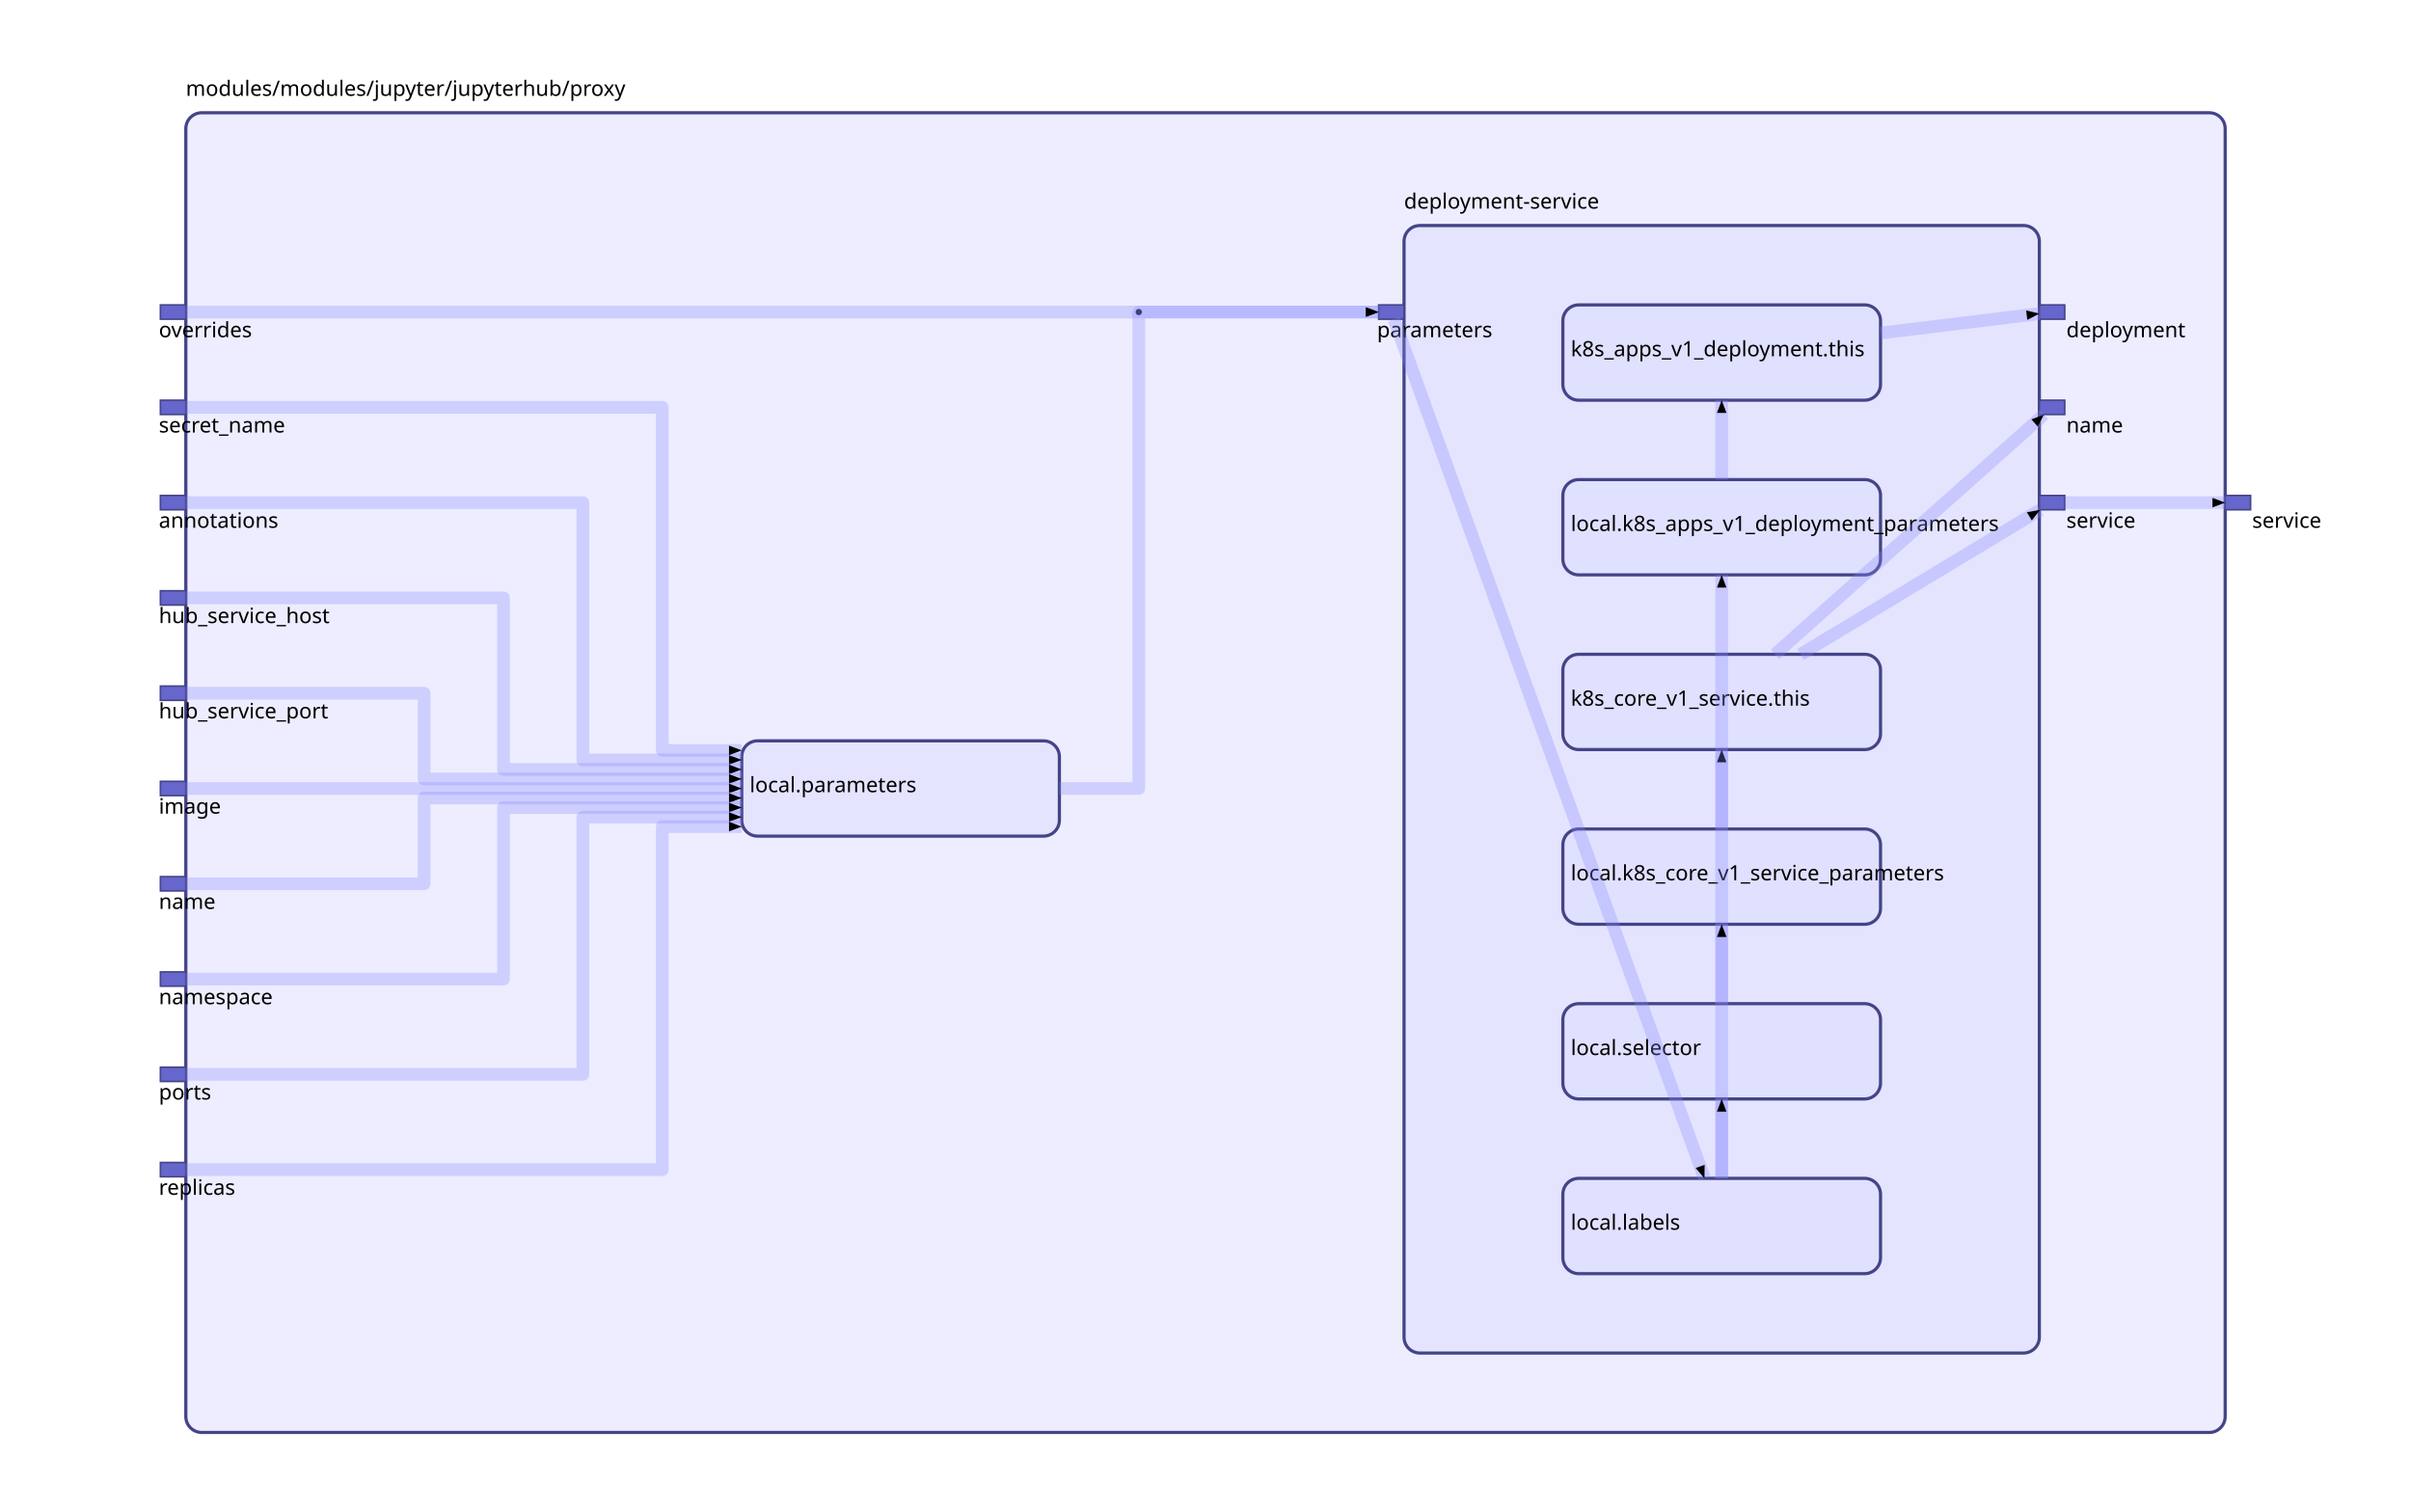
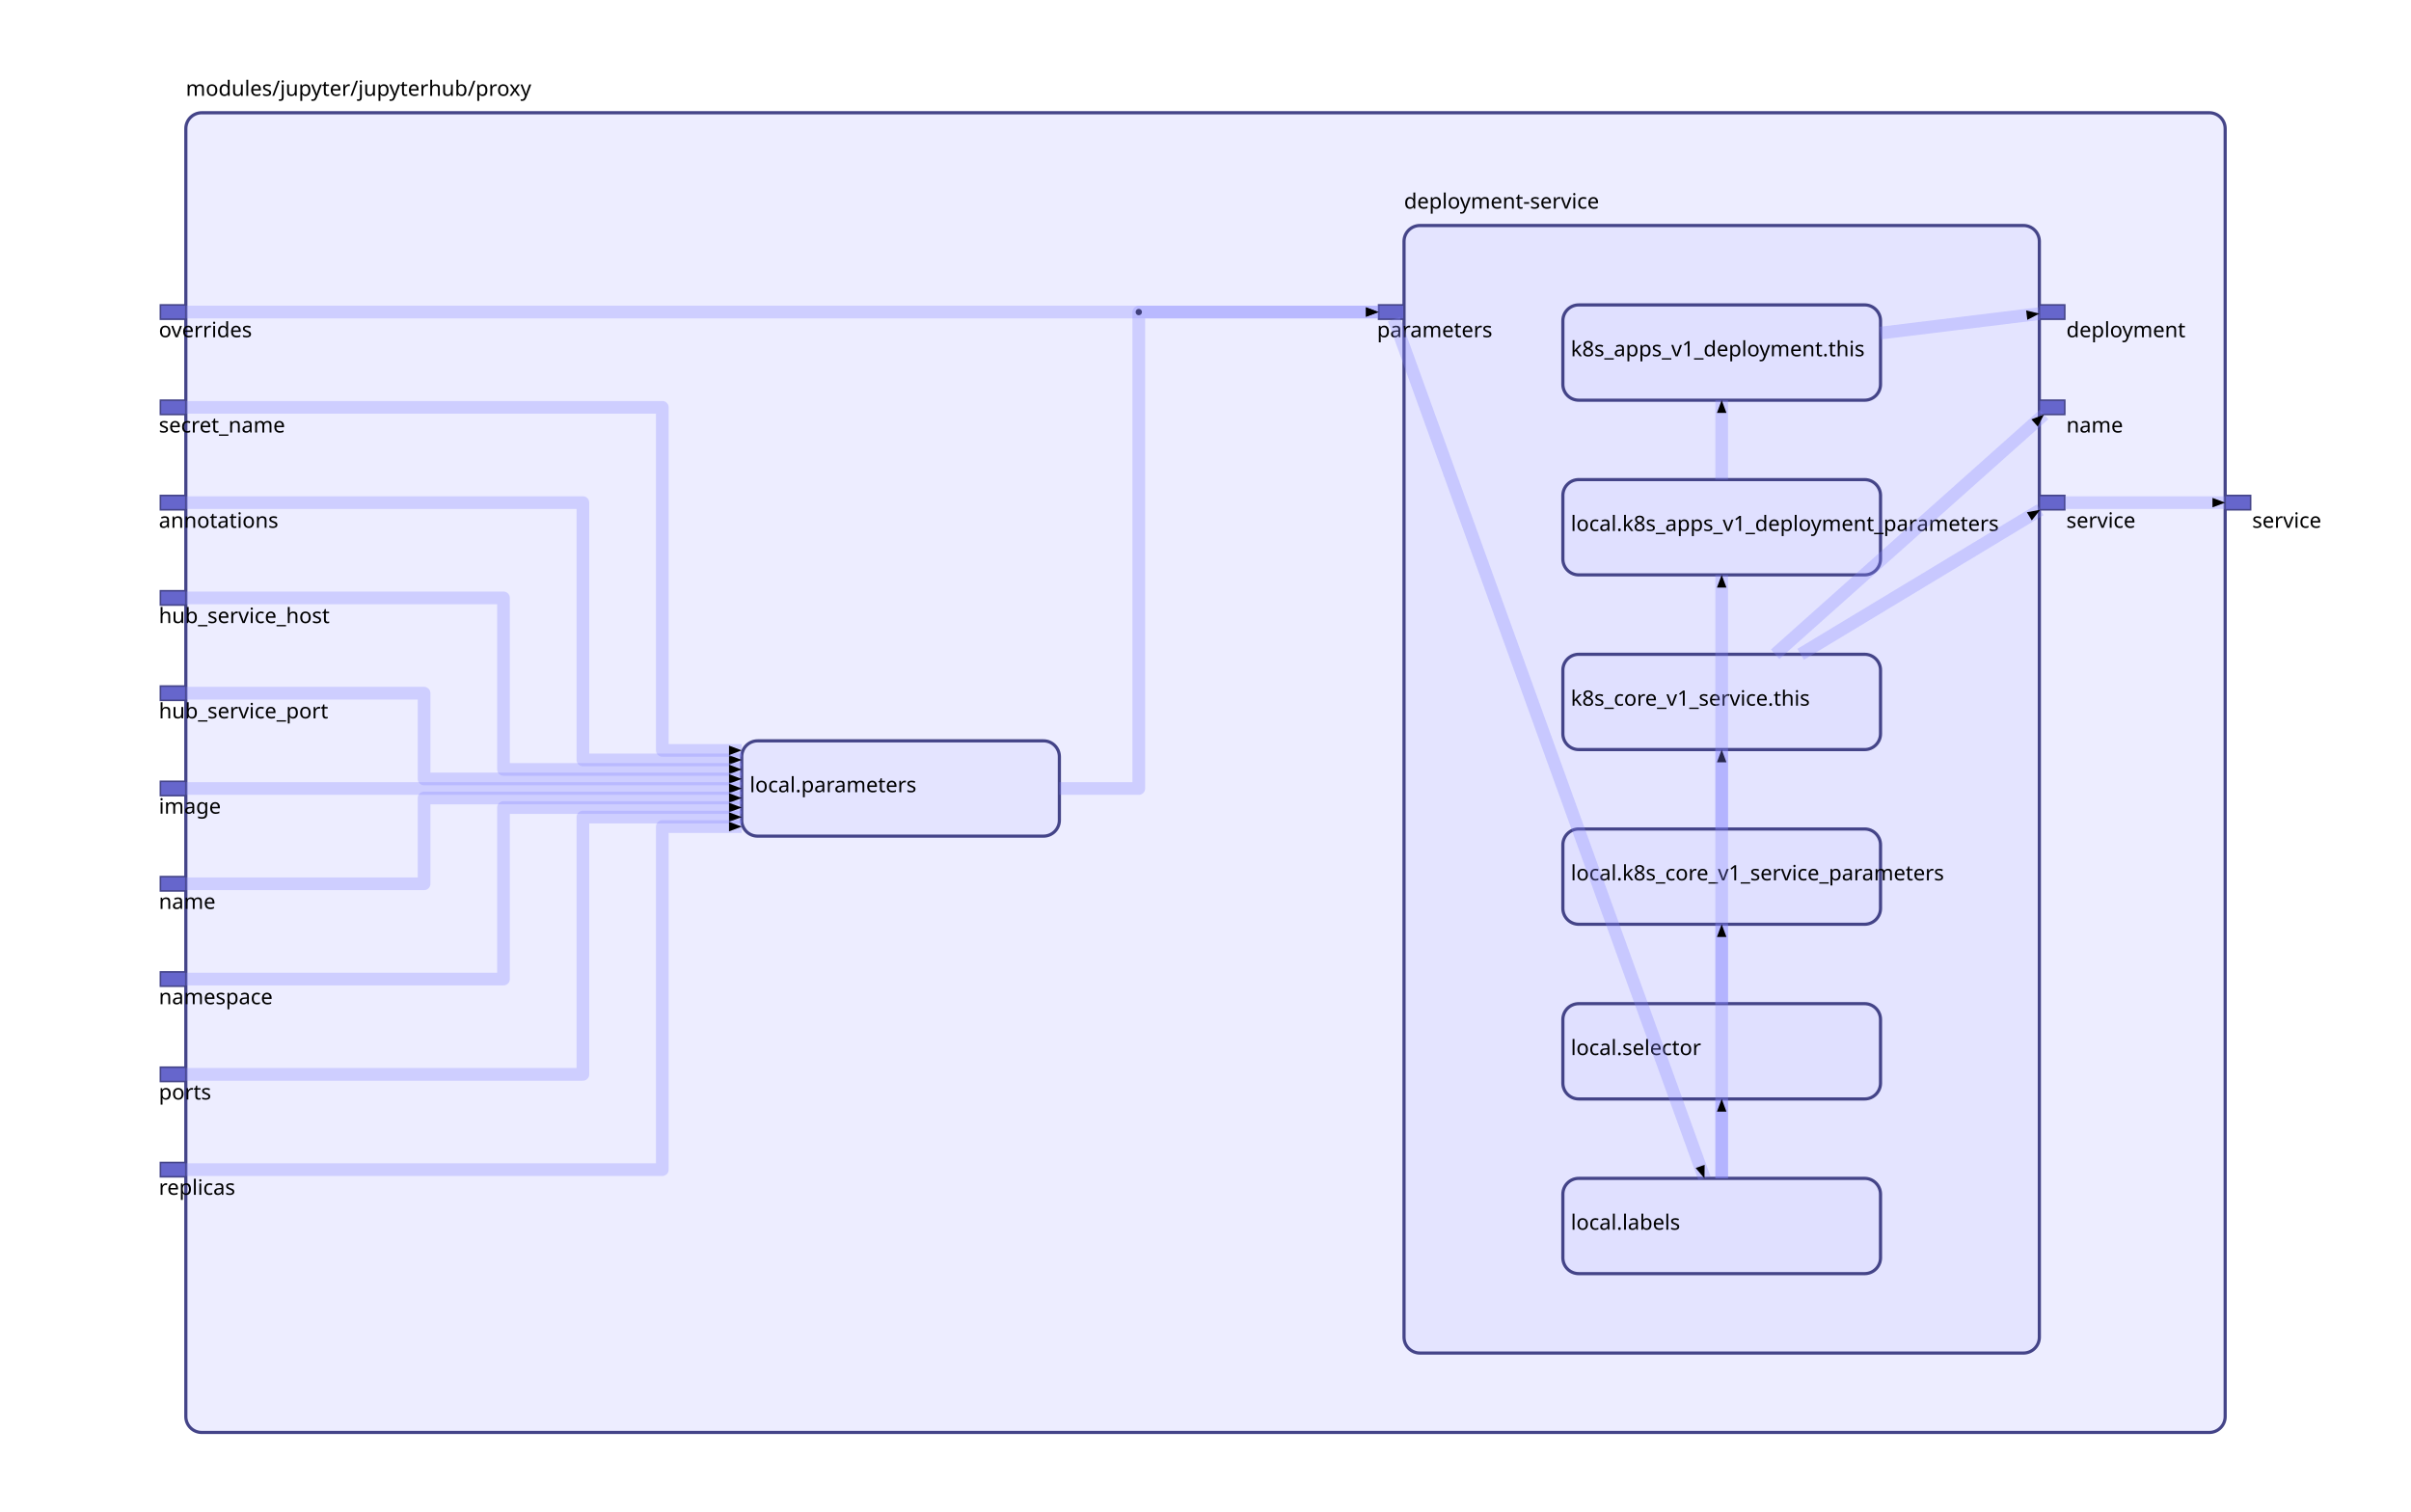
<svg xmlns="http://www.w3.org/2000/svg" id="sprotty_1" class="sprotty-graph sprotty" tabindex="1002" viewBox="0 0 1518 952">
  <style>
.elknode {
    stroke: #448;
    stroke-width: 2;
    fill: #ddf;
    fill-opacity: 0.5;
}

.elkport {
    stroke: #448;
    stroke-width: 1;
    fill: #66c;
}

.elkedge {
    fill: none;
    stroke: #88f;
    stroke-width: 8;
    stroke-opacity: 0.3;
    pointer-events: stroke;
    stroke-linejoin: round;
}

.elkedge:hover {
    stroke: #448;
    stroke-width: 8;
    stroke-opacity: 1;
    stroke-dasharray: 16px;
    stroke-dashoffset: 32px;
    animation: stroke 0.5s linear infinite;
}

@keyframes stroke {
    to {
        stroke-dashoffset: 0;
    }
}

.elkedge.arrow {
    fill: #336;
}

.elklabel {
    stroke-width: 0;
    stroke: #000;
    fill: #000;
    font-family: sans-serif;
    font-size: 10pt;
    dominant-baseline: hanging;
}

.elklabel:hover {
    font-size: 24pt;
}

.elkjunction {
    stroke: none;
    fill: #224;
}

.selected &gt; rect {
    stroke-width: 3;
}

.mouseover {
    stroke: #88f;
}
/*
 * Copyright (C) 2017 TypeFox and others.
 *
 * Licensed under the Apache License, Version 2.0 (the "License"); you may not use this file except in compliance with the License.
 * You may obtain a copy of the License at http://www.apache.org/licenses/LICENSE-2.0
 */

.sprotty {
    padding: 0px;
    font-family: "Helvetica Neue", Helvetica, Arial, sans-serif;
}

.sprotty-hidden {
    display: block;
    position: absolute;
    width: 0px;
    height: 0px;
}

.sprotty-popup {
    font-family: "Helvetica Neue", Helvetica, Arial, sans-serif;
    position: absolute;
    background: white;
    border-radius: 5px;
    border: 1px solid;
    max-width: 400px;
    min-width: 100px;
}

.sprotty-popup &gt; div {
    margin: 10px;
}

.sprotty-popup-closed {
    display: none;
}
</style>
  <g transform="scale(1) translate(0,0)">
    <g id="sprotty_3" transform="translate(117, 71)" opacity="1">
      <rect class="elknode" x="0" y="0" rx="10" width="1284" height="831" />
      <g id="sprotty_5" transform="translate(350, 395.5)" opacity="1">
        <rect class="elknode" x="0" y="0" rx="10" width="200" height="60" />
        <text id="sprotty_6" class="elklabel" transform="translate(5, 22) translate(0, 0)" opacity="1">local.parameters</text>
      </g>
      <g id="sprotty_34" transform="translate(767, 71)" opacity="1">
        <rect class="elknode" x="0" y="0" rx="10" width="400" height="710" />
        <g id="sprotty_36" transform="translate(100, 50)" opacity="1">
          <rect class="elknode" x="0" y="0" rx="10" width="200" height="60" />
          <text id="sprotty_37" class="elklabel" transform="translate(5, 22) translate(0, 0)" opacity="1">k8s_apps_v1_deployment.this</text>
        </g>
        <g id="sprotty_38" transform="translate(100, 160)" opacity="1">
          <rect class="elknode" x="0" y="0" rx="10" width="200" height="60" />
          <text id="sprotty_39" class="elklabel" transform="translate(5, 22) translate(0, 0)" opacity="1">local.k8s_apps_v1_deployment_parameters</text>
        </g>
        <g id="sprotty_41" transform="translate(100, 270)" opacity="1">
          <rect class="elknode" x="0" y="0" rx="10" width="200" height="60" />
          <text id="sprotty_42" class="elklabel" transform="translate(5, 22) translate(0, 0)" opacity="1">k8s_core_v1_service.this</text>
        </g>
        <g id="sprotty_43" transform="translate(100, 380)" opacity="1">
          <rect class="elknode" x="0" y="0" rx="10" width="200" height="60" />
          <text id="sprotty_44" class="elklabel" transform="translate(5, 22) translate(0, 0)" opacity="1">local.k8s_core_v1_service_parameters</text>
        </g>
        <g id="sprotty_46" transform="translate(100, 490)" opacity="1">
          <rect class="elknode" x="0" y="0" rx="10" width="200" height="60" />
          <text id="sprotty_47" class="elklabel" transform="translate(5, 22) translate(0, 0)" opacity="1">local.selector</text>
        </g>
        <g id="sprotty_49" transform="translate(100, 600)" opacity="1">
          <rect class="elknode" x="0" y="0" rx="10" width="200" height="60" />
          <text id="sprotty_50" class="elklabel" transform="translate(5, 22) translate(0, 0)" opacity="1">local.labels</text>
        </g>
        <g id="sprotty_52" transform="translate(-16, 50)" opacity="1">
          <rect class="elkport" x="0" y="0" width="16" height="9" />
          <text id="sprotty_53" class="elklabel" transform="translate(-1, 10) translate(0, 0)" opacity="1">parameters</text>
        </g>
        <g id="sprotty_56" transform="translate(400, 50)" opacity="1">
          <rect class="elkport" x="0" y="0" width="16" height="9" />
          <text id="sprotty_57" class="elklabel" transform="translate(17, 10) translate(0, 0)" opacity="1">deployment</text>
        </g>
        <g id="sprotty_59" transform="translate(400, 110)" opacity="1">
          <rect class="elkport" x="0" y="0" width="16" height="9" />
          <text id="sprotty_60" class="elklabel" transform="translate(17, 10) translate(0, 0)" opacity="1">name</text>
        </g>
        <g id="sprotty_62" transform="translate(400, 170)" opacity="1">
          <rect class="elkport" x="0" y="0" width="16" height="9" />
          <text id="sprotty_63" class="elklabel" transform="translate(17, 10) translate(0, 0)" opacity="1">service</text>
        </g>
        <text id="sprotty_35" class="elklabel" transform="translate(0, -21) translate(0, 0)" opacity="1">deployment-service</text>
      </g>
      <g id="sprotty_7" transform="translate(-16, 241)" opacity="1">
        <rect class="elkport" x="0" y="0" width="16" height="9" />
        <text id="sprotty_8" class="elklabel" transform="translate(-1, 10) translate(0, 0)" opacity="1">annotations</text>
      </g>
      <g id="sprotty_10" transform="translate(-16, 301)" opacity="1">
        <rect class="elkport" x="0" y="0" width="16" height="9" />
        <text id="sprotty_11" class="elklabel" transform="translate(-1, 10) translate(0, 0)" opacity="1">hub_service_host</text>
      </g>
      <g id="sprotty_13" transform="translate(-16, 361)" opacity="1">
        <rect class="elkport" x="0" y="0" width="16" height="9" />
        <text id="sprotty_14" class="elklabel" transform="translate(-1, 10) translate(0, 0)" opacity="1">hub_service_port</text>
      </g>
      <g id="sprotty_16" transform="translate(-16, 421)" opacity="1">
        <rect class="elkport" x="0" y="0" width="16" height="9" />
        <text id="sprotty_17" class="elklabel" transform="translate(-1, 10) translate(0, 0)" opacity="1">image</text>
      </g>
      <g id="sprotty_19" transform="translate(-16, 481)" opacity="1">
        <rect class="elkport" x="0" y="0" width="16" height="9" />
        <text id="sprotty_20" class="elklabel" transform="translate(-1, 10) translate(0, 0)" opacity="1">name</text>
      </g>
      <g id="sprotty_22" transform="translate(-16, 541)" opacity="1">
        <rect class="elkport" x="0" y="0" width="16" height="9" />
        <text id="sprotty_23" class="elklabel" transform="translate(-1, 10) translate(0, 0)" opacity="1">namespace</text>
      </g>
      <g id="sprotty_25" transform="translate(-16, 601)" opacity="1">
        <rect class="elkport" x="0" y="0" width="16" height="9" />
        <text id="sprotty_26" class="elklabel" transform="translate(-1, 10) translate(0, 0)" opacity="1">ports</text>
      </g>
      <g id="sprotty_28" transform="translate(-16, 661)" opacity="1">
        <rect class="elkport" x="0" y="0" width="16" height="9" />
        <text id="sprotty_29" class="elklabel" transform="translate(-1, 10) translate(0, 0)" opacity="1">replicas</text>
      </g>
      <g id="sprotty_31" transform="translate(-16, 181)" opacity="1">
        <rect class="elkport" x="0" y="0" width="16" height="9" />
        <text id="sprotty_32" class="elklabel" transform="translate(-1, 10) translate(0, 0)" opacity="1">secret_name</text>
      </g>
      <g id="sprotty_66" transform="translate(-16, 121)" opacity="1">
        <rect class="elkport" x="0" y="0" width="16" height="9" />
        <text id="sprotty_67" class="elklabel" transform="translate(-1, 10) translate(0, 0)" opacity="1">overrides</text>
      </g>
      <g id="sprotty_69" transform="translate(1284, 241)" opacity="1">
        <rect class="elkport" x="0" y="0" width="16" height="9" />
        <text id="sprotty_70" class="elklabel" transform="translate(17, 10) translate(0, 0)" opacity="1">service</text>
      </g>
-       <text id="sprotty_4" class="elklabel" transform="translate(0, -21) translate(0, 0)" opacity="1">modules/modules/jupyter/jupyterhub/proxy</text>
+       <text id="sprotty_4" class="elklabel" transform="translate(0, -21) translate(0, 0)" opacity="1">modules/jupyter/jupyterhub/proxy</text>
      <g id="sprotty_9" class="sprotty-edge" opacity="1">
        <path class="elkedge" d="M 0,245.5 L 250,245.5 L 250,407.5 L 350,407.5" />
        <path class="edge arrow" d="M 0,0 L 8,-3 L 8,3 Z" transform="rotate(180 350 407.5) translate(350 407.5)" />
      </g>
      <g id="sprotty_12" class="sprotty-edge" opacity="1">
        <path class="elkedge" d="M 0,305.5 L 200,305.5 L 200,413.5 L 350,413.5" />
        <path class="edge arrow" d="M 0,0 L 8,-3 L 8,3 Z" transform="rotate(180 350 413.5) translate(350 413.5)" />
      </g>
      <g id="sprotty_15" class="sprotty-edge" opacity="1">
        <path class="elkedge" d="M 0,365.5 L 150,365.5 L 150,419.5 L 350,419.5" />
        <path class="edge arrow" d="M 0,0 L 8,-3 L 8,3 Z" transform="rotate(180 350 419.5) translate(350 419.5)" />
      </g>
      <g id="sprotty_18" class="sprotty-edge" opacity="1">
        <path class="elkedge" d="M 0,425.5 L 350,425.5" />
        <path class="edge arrow" d="M 0,0 L 8,-3 L 8,3 Z" transform="rotate(180 350 425.5) translate(350 425.5)" />
      </g>
      <g id="sprotty_21" class="sprotty-edge" opacity="1">
        <path class="elkedge" d="M 0,485.5 L 150,485.5 L 150,431.5 L 350,431.5" />
        <path class="edge arrow" d="M 0,0 L 8,-3 L 8,3 Z" transform="rotate(180 350 431.5) translate(350 431.5)" />
      </g>
      <g id="sprotty_24" class="sprotty-edge" opacity="1">
        <path class="elkedge" d="M 0,545.5 L 200,545.5 L 200,437.5 L 350,437.5" />
        <path class="edge arrow" d="M 0,0 L 8,-3 L 8,3 Z" transform="rotate(180 350 437.5) translate(350 437.5)" />
      </g>
      <g id="sprotty_27" class="sprotty-edge" opacity="1">
        <path class="elkedge" d="M 0,605.5 L 250,605.5 L 250,443.5 L 350,443.5" />
        <path class="edge arrow" d="M 0,0 L 8,-3 L 8,3 Z" transform="rotate(180 350 443.5) translate(350 443.5)" />
      </g>
      <g id="sprotty_30" class="sprotty-edge" opacity="1">
        <path class="elkedge" d="M 0,665.5 L 300,665.5 L 300,449.5 L 350,449.5" />
        <path class="edge arrow" d="M 0,0 L 8,-3 L 8,3 Z" transform="rotate(180 350 449.5) translate(350 449.5)" />
      </g>
      <g id="sprotty_33" class="sprotty-edge" opacity="1">
        <path class="elkedge" d="M 0,185.5 L 300,185.5 L 300,401.5 L 350,401.5" />
        <path class="edge arrow" d="M 0,0 L 8,-3 L 8,3 Z" transform="rotate(180 350 401.5) translate(350 401.5)" />
      </g>
      <g id="sprotty_40" class="sprotty-edge" opacity="1">
        <path class="elkedge" d="M 967,231 L 967,181" />
        <path class="edge arrow" d="M 0,0 L 8,-3 L 8,3 Z" transform="rotate(90 967 181) translate(967 181)" />
      </g>
      <g id="sprotty_45" class="sprotty-edge" opacity="1">
        <path class="elkedge" d="M 967,451 L 967,401" />
        <path class="edge arrow" d="M 0,0 L 8,-3 L 8,3 Z" transform="rotate(90 967 401) translate(967 401)" />
      </g>
      <g id="sprotty_48" class="sprotty-edge" opacity="1">
        <path class="elkedge" d="M 967,561 L 967,291" />
        <path class="edge arrow" d="M 0,0 L 8,-3 L 8,3 Z" transform="rotate(90 967 291) translate(967 291)" />
      </g>
      <g id="sprotty_51" class="sprotty-edge" opacity="1">
        <path class="elkedge" d="M 967,671 L 967,511" />
        <path class="edge arrow" d="M 0,0 L 8,-3 L 8,3 Z" transform="rotate(90 967 511) translate(967 511)" />
      </g>
      <g id="sprotty_54" class="sprotty-edge" opacity="1">
        <path class="elkedge" d="M 760.626,130 L 956.157,671" />
        <path class="edge arrow" d="M 0,0 L 8,-3 L 8,3 Z" transform="rotate(-109.8711 956.1573 671) translate(956.1573 671)" />
      </g>
      <g id="sprotty_55" class="sprotty-edge" opacity="1">
        <path class="elkedge" d="M 967,671 L 967,621" />
        <path class="edge arrow" d="M 0,0 L 8,-3 L 8,3 Z" transform="rotate(90 967 621) translate(967 621)" />
      </g>
      <g id="sprotty_58" class="sprotty-edge" opacity="1">
        <path class="elkedge" d="M 1067,138.74 L 1167,126.481" />
        <path class="edge arrow" d="M 0,0 L 8,-3 L 8,3 Z" transform="rotate(173.0106 1167 126.4808) translate(1167 126.4808)" />
      </g>
      <g id="sprotty_61" class="sprotty-edge" opacity="1">
        <path class="elkedge" d="M 1000.639,341 L 1169.954,190" />
        <path class="edge arrow" d="M 0,0 L 8,-3 L 8,3 Z" transform="rotate(138.2726 1169.954 190) translate(1169.954 190)" />
      </g>
      <g id="sprotty_64" class="sprotty-edge" opacity="1">
        <path class="elkedge" d="M 1016.721,341 L 1167.542,250" />
        <path class="edge arrow" d="M 0,0 L 8,-3 L 8,3 Z" transform="rotate(148.8947 1167.542 250) translate(1167.542 250)" />
      </g>
      <g id="sprotty_65" class="sprotty-edge" opacity="1">
        <path class="elkedge" d="M 550,425.5 L 600,425.5 L 600,125.5 L 751,125.5" />
        <path class="edge arrow" d="M 0,0 L 8,-3 L 8,3 Z" transform="rotate(180 751 125.5) translate(751 125.5)" />
        <g id="sprotty_65_j0" transform="translate(600, 125.5)" opacity="1">
          <circle class="elkjunction" r="2" />
        </g>
      </g>
      <g id="sprotty_68" class="sprotty-edge" opacity="1">
        <path class="elkedge" d="M 0,125.5 L 751,125.5" />
        <path class="edge arrow" d="M 0,0 L 8,-3 L 8,3 Z" transform="rotate(180 751 125.5) translate(751 125.5)" />
      </g>
      <g id="sprotty_71" class="sprotty-edge" opacity="1">
        <path class="elkedge" d="M 1183,245.5 L 1284,245.5" />
        <path class="edge arrow" d="M 0,0 L 8,-3 L 8,3 Z" transform="rotate(180 1284 245.5) translate(1284 245.5)" />
      </g>
    </g>
  </g>
</svg>
